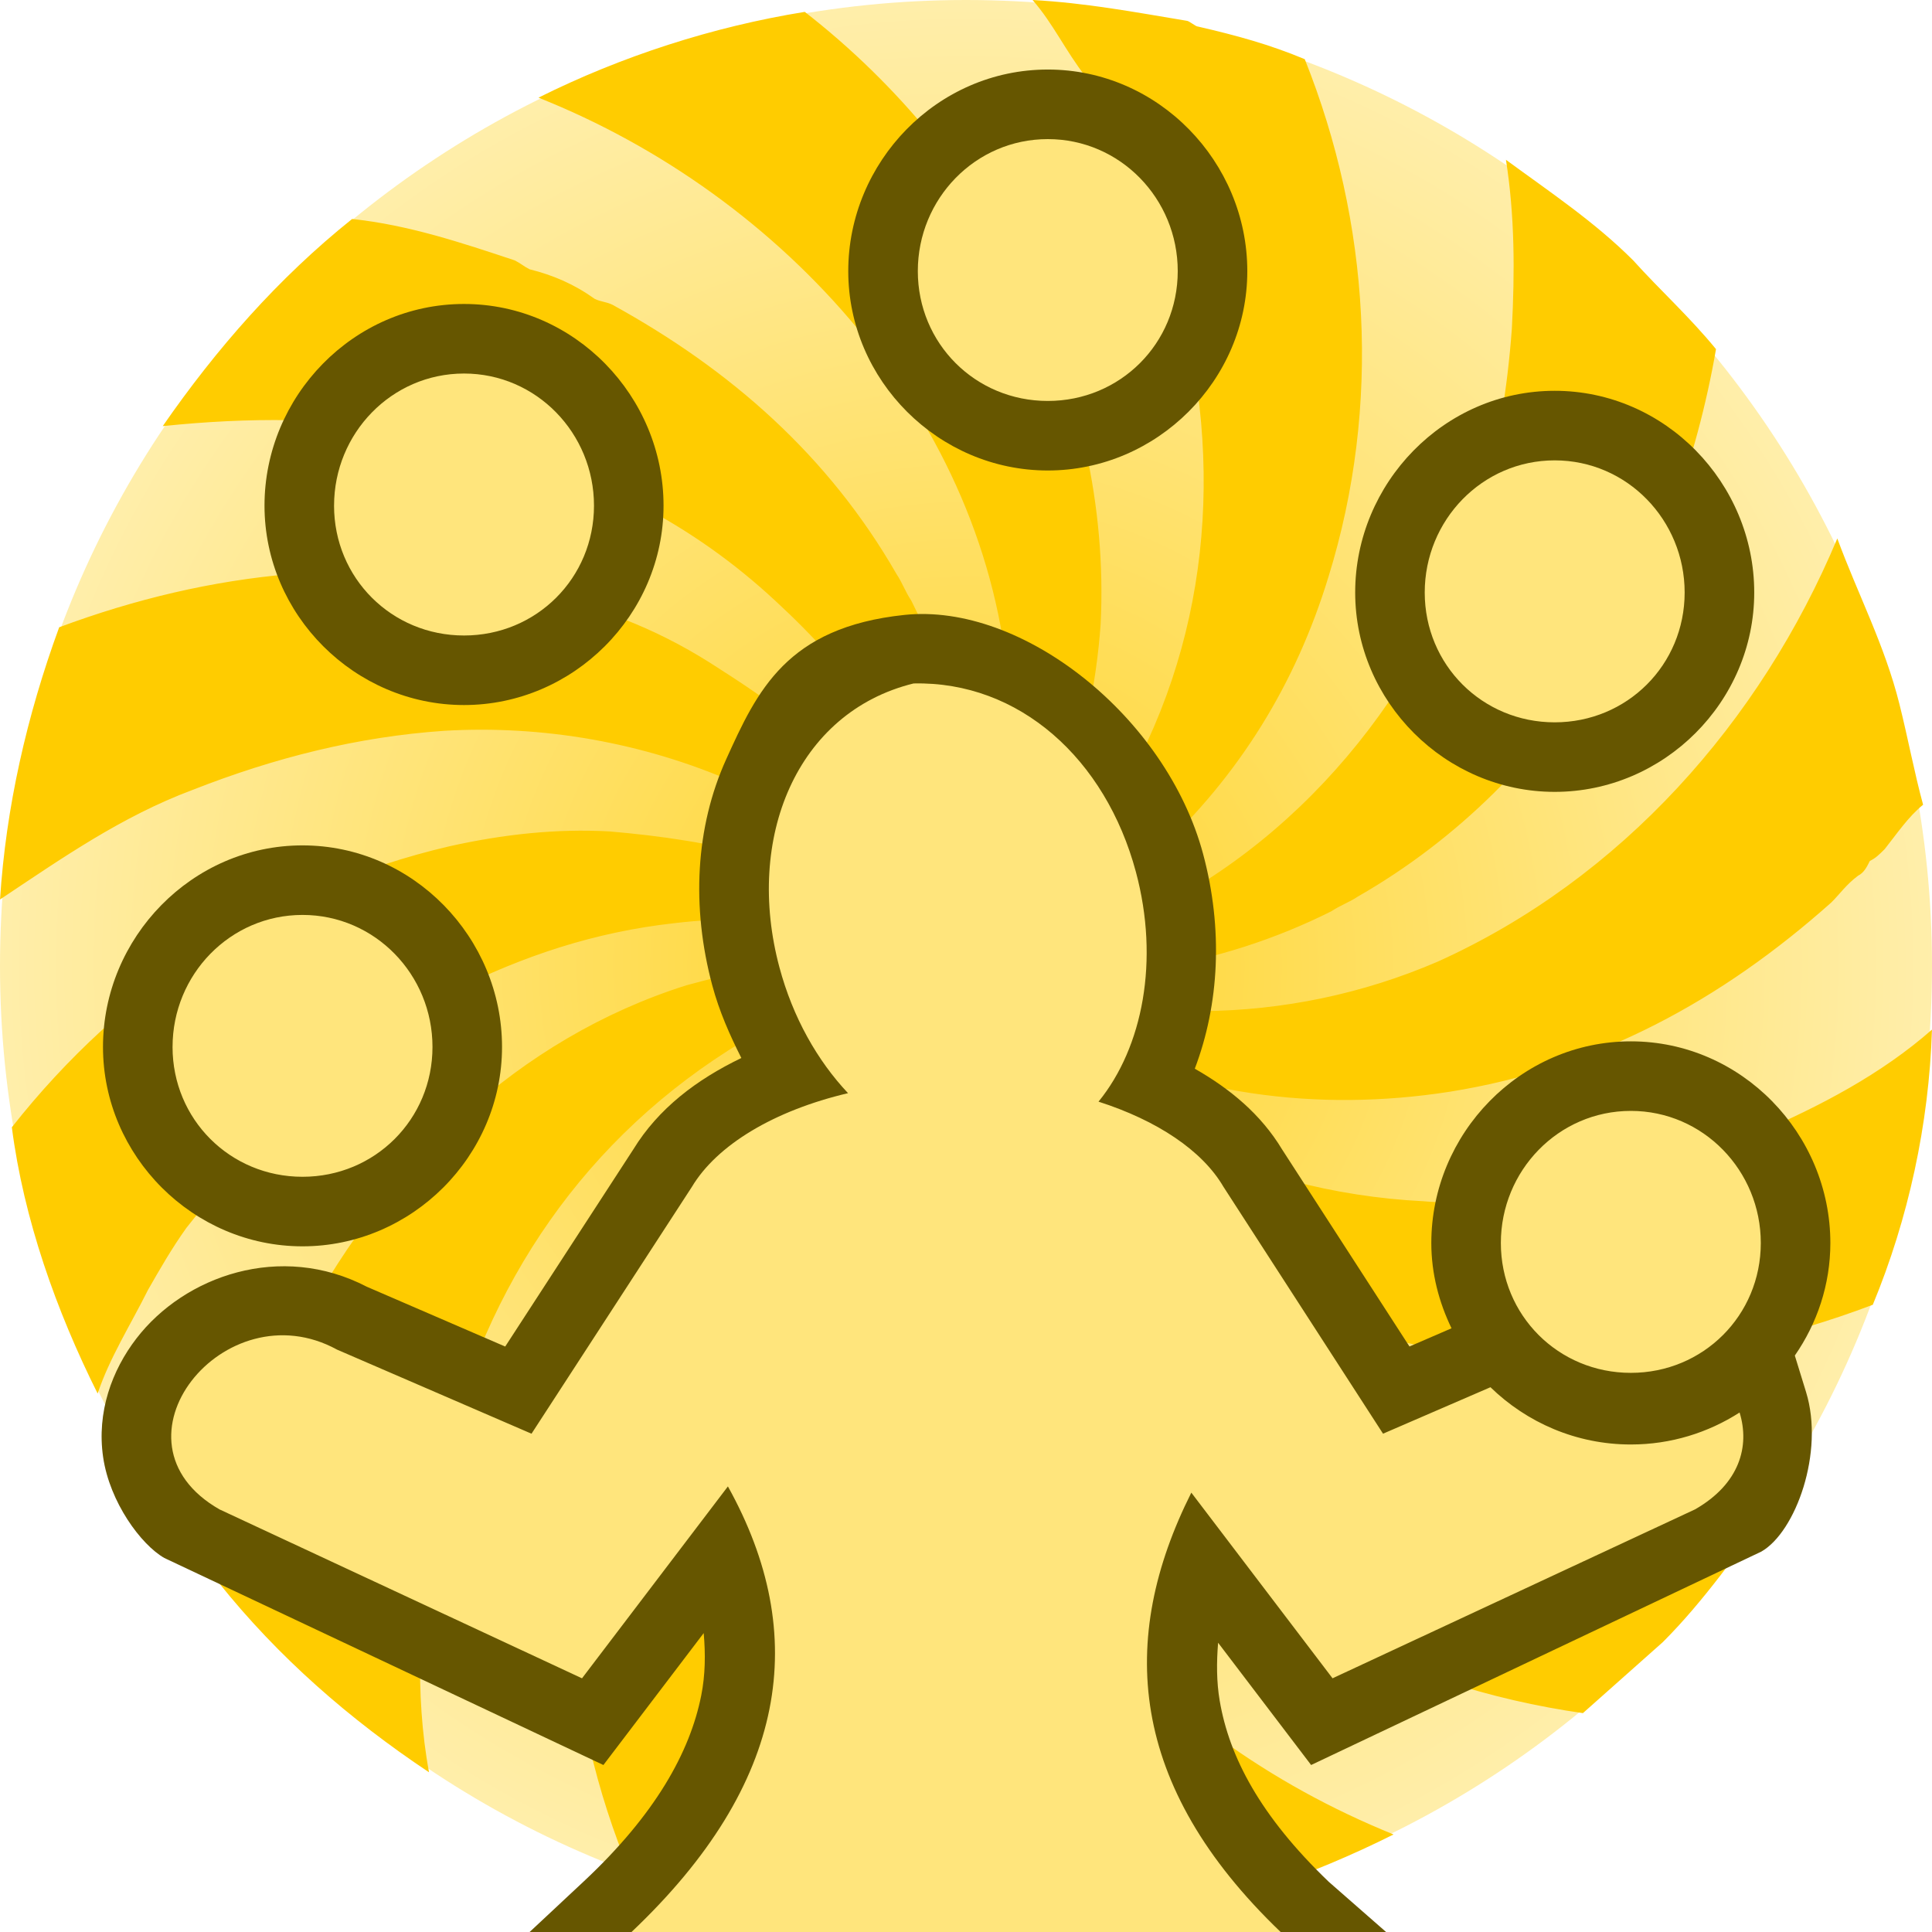
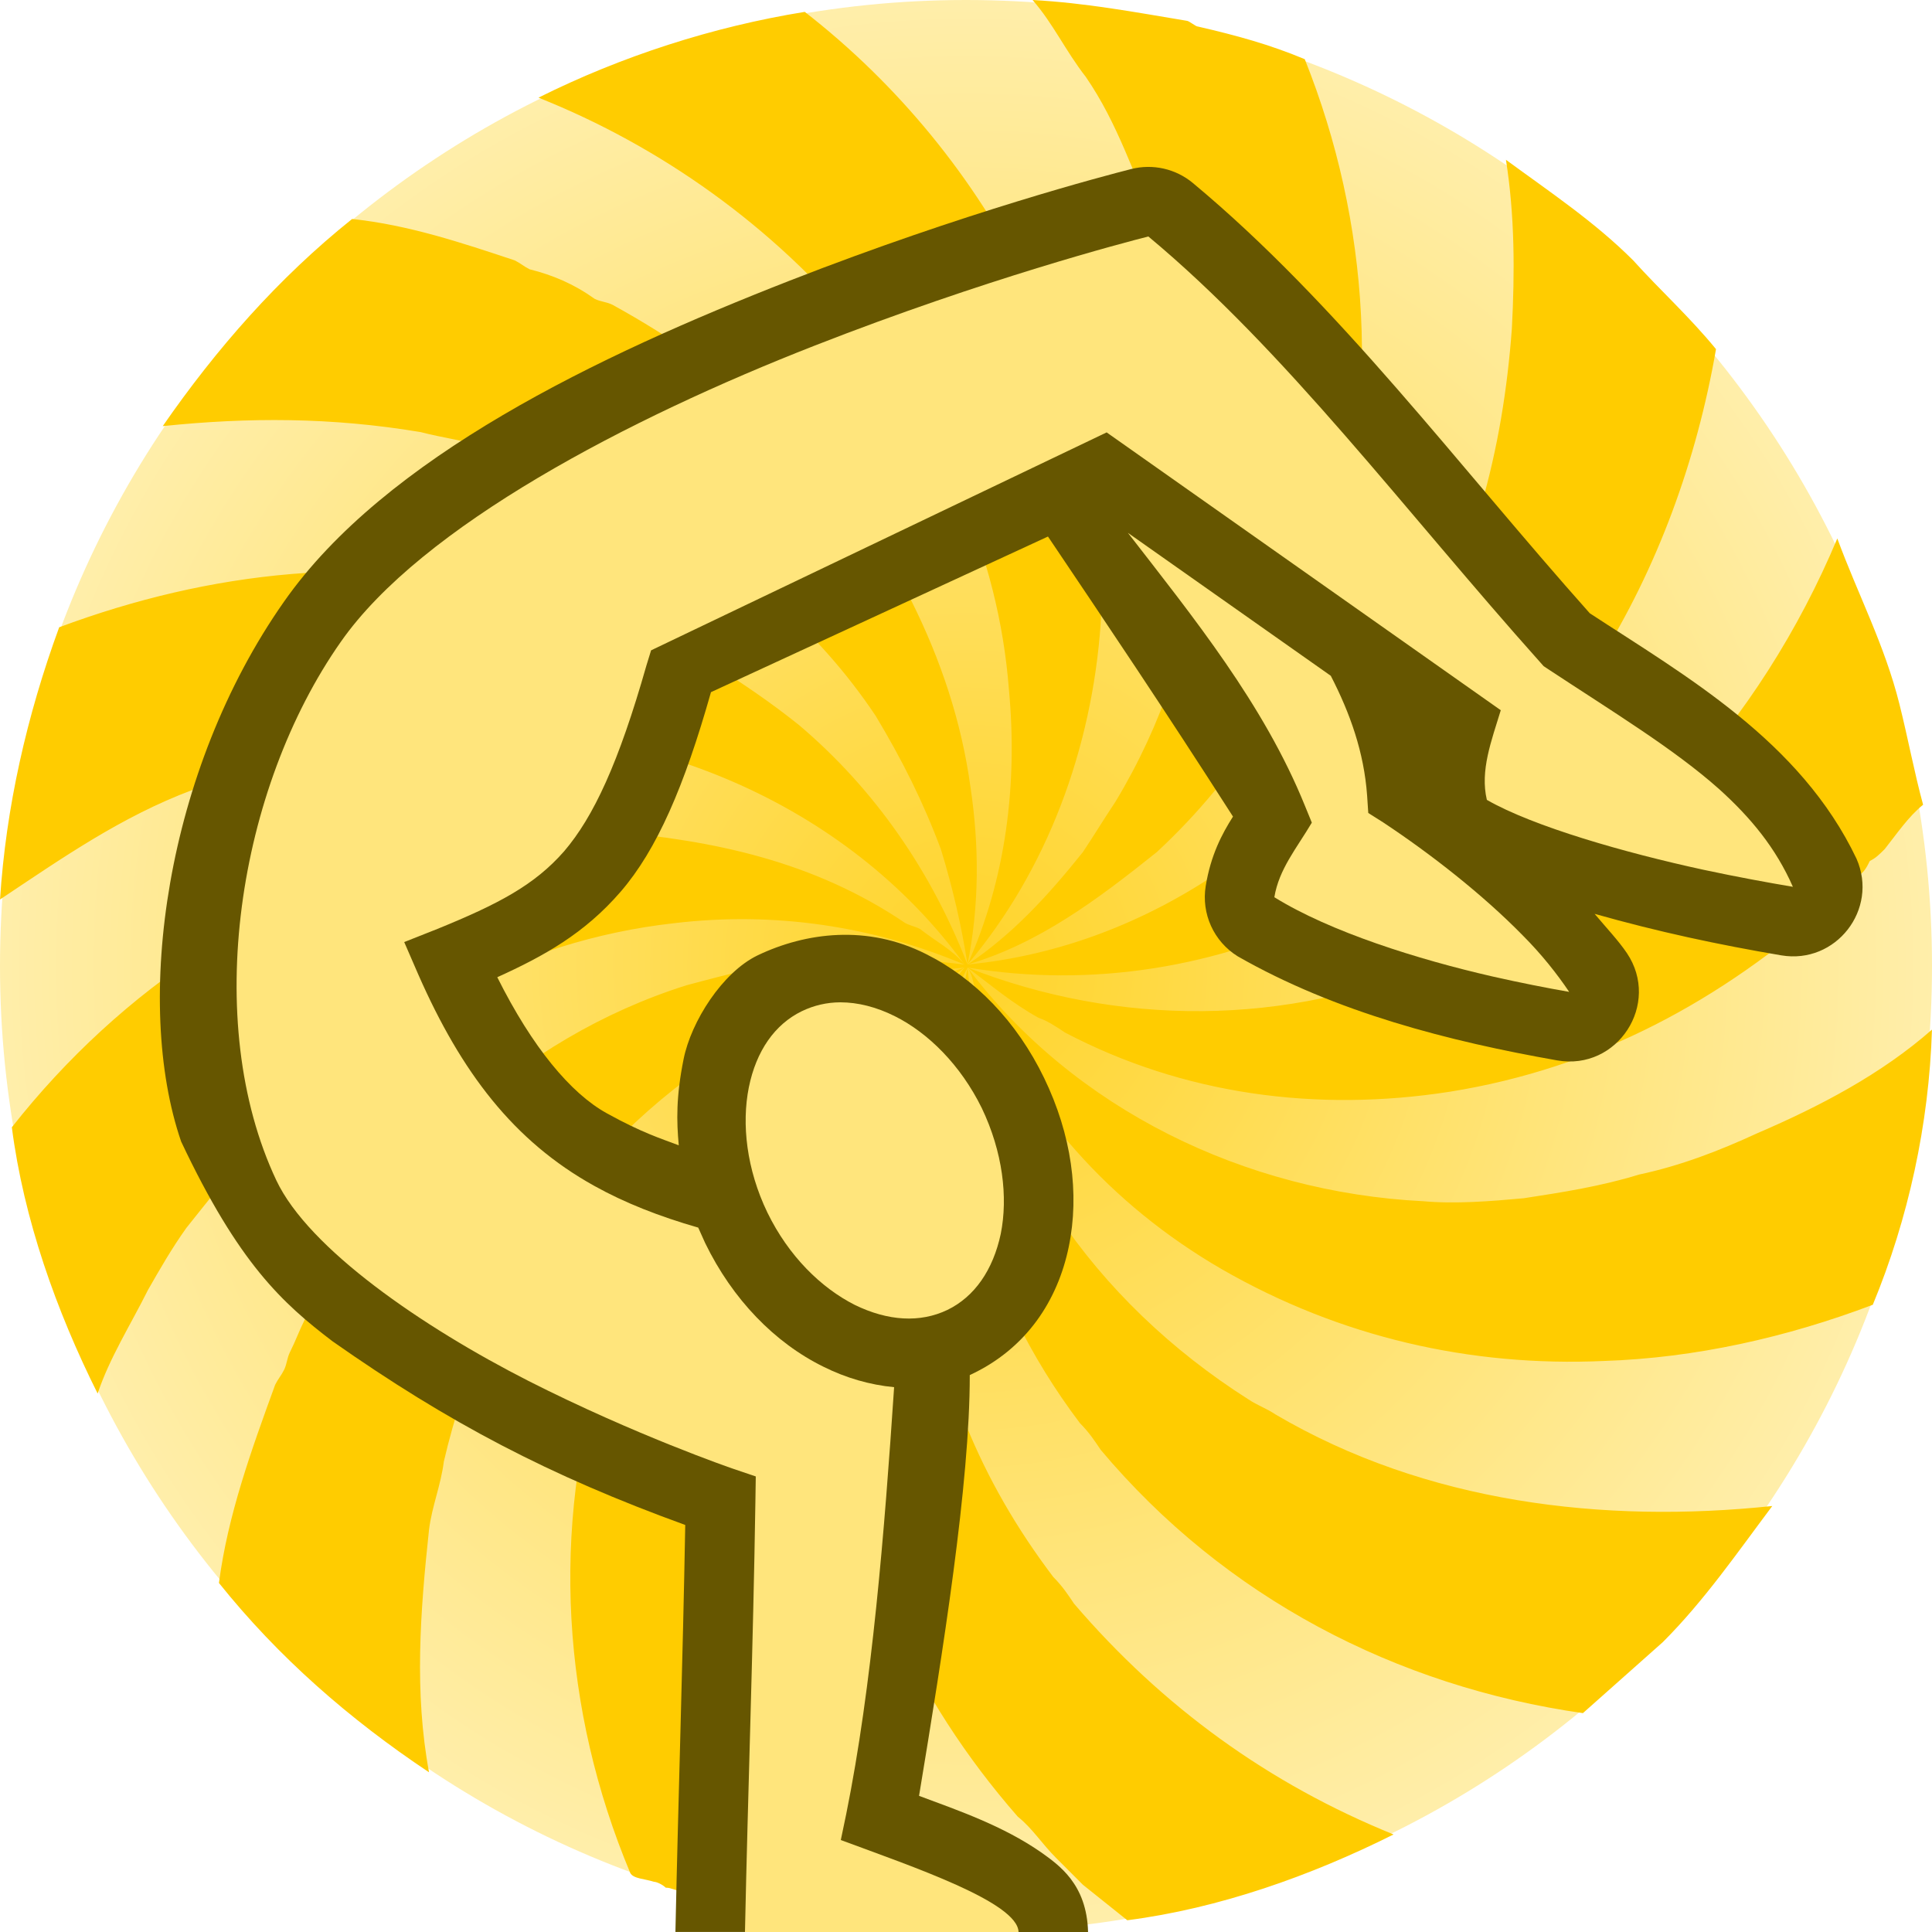
<svg xmlns="http://www.w3.org/2000/svg" height="500" viewBox="0 0 132.292 132.292" width="500">
  <radialGradient id="a" cx="66.146" cy="66.146" gradientTransform="matrix(0 1.000024 -1 -.00000011 132.2917 -.001526)" gradientUnits="userSpaceOnUse" r="66.146">
    <stop offset="0" stop-color="#ffd42a" />
    <stop offset="1" stop-color="#fea" />
  </radialGradient>
  <g>
    <circle cx="66.146" cy="66.146" fill="url(#a)" r="66.146" />
    <path d="m87.317 96.839c-.607-.406-1.217-.608-1.823-1.012-10.536-6.687-18.033-17.222-19.248-29.579.404.606.404 1.214.608 1.822 3.444 7.901 9.116 14.384 16.814 18.842 8.103 4.659 17.017 6.686 26.135 6.28 6.28-.203 12.559-1.621 18.435-3.849 2.431-5.875 3.849-12.358 4.052-18.841-3.444 3.038-7.699 5.266-11.953 7.091-2.633 1.216-5.266 2.229-8.104 2.834-2.632.811-5.266 1.218-7.9 1.622-2.228.203-4.66.404-6.889.203-12.155-.607-23.907-6.281-31.199-16.004 1.621 1.214 3.039 2.43 4.863 3.443.607.203 1.214.608 1.823 1.014 8.103 4.254 17.221 5.47 26.337 4.051 10.13-1.62 18.639-6.279 26.136-12.966.606-.606 1.012-1.216 1.822-1.824.406-.202.607-.605.81-1.013.406-.202.609-.406 1.015-.809.809-1.014 1.619-2.228 2.632-3.039-.607-2.228-1.013-4.458-1.62-6.889-1.012-4.051-2.837-7.495-4.255-11.345-5.268 12.561-14.789 23.3-27.351 28.972-10.332 4.456-21.879 4.456-32.211.406 8.51 1.417 17.22 0 24.918-3.85.607-.406 1.217-.608 1.823-1.013 13.777-7.901 21.881-22.286 24.515-37.479-1.824-2.229-3.849-4.053-5.672-6.079-2.634-2.634-5.673-4.659-8.712-6.887.607 3.85.607 7.697.406 11.547-.608 8.307-2.635 16.208-7.091 23.501-6.686 10.941-17.625 18.842-30.186 20.056 4.863-1.417 8.914-4.456 12.965-7.699 5.672-5.268 9.522-11.547 11.752-18.842 3.647-11.75 2.837-24.31-1.622-35.452-2.43-1.013-4.659-1.621-7.292-2.229-.203 0-.609-.404-.812-.404-3.644-.607-6.886-1.217-10.534-1.419 1.417 1.622 2.229 3.445 3.648 5.269 2.228 3.241 3.242 6.685 4.861 10.128.609 1.622.811 3.04 1.418 4.66 3.242 11.752 2.229 24.11-4.254 34.845-.811 1.217-1.418 2.229-2.228 3.445-2.431 3.039-4.862 5.673-7.901 7.699 5.47-6.483 8.51-14.789 9.117-23.298.811-16.207-7.496-32.01-20.26-41.935-6.279 1.012-12.561 3.038-18.234 5.874 16.816 6.687 30.794 22.082 32.213 40.519.608 6.483-.203 12.967-2.835 18.841.81-4.052.81-8.103.203-12.156-.608-4.456-2.027-8.71-4.052-12.762-.407-.608-.608-1.216-1.013-1.824-4.659-8.104-11.345-13.979-19.449-18.436-.407-.203-.811-.203-1.216-.404-1.418-1.013-2.838-1.621-4.456-2.025-.407-.203-.609-.406-1.014-.608-3.647-1.214-7.294-2.432-11.142-2.837-5.065 4.052-9.319 8.915-12.966 14.183 5.876-.609 11.548-.609 17.625.404 1.621.406 3.038.607 4.659 1.014 7.497 2.024 13.98 5.265 19.651 10.534 2.635 2.431 4.863 4.862 6.89 7.901 1.823 3.038 3.242 5.874 4.456 9.117.81 2.633 1.418 5.266 1.824 7.9-2.431-6.28-6.28-11.952-11.547-16.409-2.028-1.622-3.85-2.837-6.08-4.255-3.849-2.432-7.697-3.849-12.154-4.863-11.145-2.635-22.083-1.418-32.416 2.431-2.227 6.079-3.647 12.358-4.05 18.639 4.254-2.837 8.305-5.672 13.167-7.496 5.673-2.229 11.345-3.647 17.221-4.052 13.573-.812 27.552 4.861 35.656 16.004-.811-1.013-2.027-1.621-3.039-2.43-.404-.204-.607-.204-1.014-.407-6.279-4.255-13.167-5.672-20.258-6.279-3.647-.203-7.293.202-10.941 1.013-12.154 2.835-22.487 9.724-29.983 19.245.81 6.281 3.038 12.56 5.875 18.234.811-2.431 2.229-4.659 3.445-7.091.81-1.417 1.62-2.835 2.633-4.255 1.622-2.024 3.04-3.848 4.659-5.671 1.622-1.824 3.242-3.24 5.066-4.863 1.621-1.216 3.038-2.228 4.659-3.445 1.419-.809 2.634-1.417 3.849-2.228 4.862-2.43 9.725-4.05 15.195-4.659 6.886-.81 13.573.203 19.854 2.837-3.241-.404-6.685-.607-9.927-.404-3.04.203-6.078 1.012-9.118 1.823-11.548 3.647-20.46 12.36-26.134 22.893-.403.81-.607 1.418-1.013 2.228-.203.405-.203.811-.404 1.216-.204.406-.406.608-.608 1.014-1.621 4.456-3.242 8.913-3.85 13.574 4.053 5.064 8.915 9.318 14.385 12.964-1.012-5.469-.608-10.939 0-16.611.203-1.621.81-3.039 1.013-4.661 2.835-12.154 9.724-22.284 20.462-28.767.608-.203 1.217-.607 1.823-1.013 4.255-2.229 8.712-3.648 13.372-4.051-2.43.81-4.659 2.025-6.889 3.443-.404.203-.607.203-1.013.404-2.025 1.418-3.647 2.838-5.47 4.255-.404.406-.81 1.015-1.417 1.418-4.66 5.066-7.902 10.738-9.928 17.221-3.645 11.751-2.835 24.109 1.824 35.251.202.405 1.013.405 1.62.609.203 0 .608.203.812.403.403 0 .607.204 1.012.204.203.203.608.405.811.405 1.214.405 2.431.606 3.849.81.203 0 .607.405.811.405 3.241.405 6.482 1.216 9.723 1.216-8.509-10.942-13.169-25.122-11.141-39.101 0-.405 0-.81 0-1.216 1.823-10.33 7.088-19.651 15.396-25.727-6.889 8.305-9.927 19.044-8.914 29.781 1.013 10.535 5.47 20.259 12.561 28.363 1.013.81 1.621 1.824 2.634 2.836.608.608 1.214 1.216 1.824 1.825 1.013.81 2.027 1.62 3.038 2.43 6.28-.81 12.561-3.039 18.234-5.875-8.509-3.445-15.803-8.711-21.881-15.804-.404-.607-.809-1.215-1.418-1.823-5.064-6.685-7.9-13.775-8.912-21.88-.811-6.887 0-13.776 3.038-19.853-2.229 10.938.81 22.081 7.699 31.198.607.608 1.013 1.216 1.418 1.823 8.509 10.131 20.259 16.208 33.021 18.031 1.824-1.621 3.648-3.241 5.471-4.862 2.835-2.836 5.064-6.077 7.495-9.32-11.547 1.216-23.703-.202-34.034-6.28" fill="#fc0" fill-rule="evenodd" />
  </g>
-   <path d="m271.166 17.996c-28.624.001-51.637 23.899-51.637 52.168 0 28.27 23.369 51.6 51.637 51.6 28.267 0 51.637-23.33 51.637-51.6 0-28.269-23.01-52.169-51.637-52.168zm-151.078 60.672c-28.643.001-51.635 23.92-51.635 52.191 0 28.27 23.367 51.605 51.635 51.605 28.267 0 51.637-23.335 51.637-51.605 0-28.27-22.99-52.192-51.637-52.191zm282.27 22.471c-28.643.001-51.637 23.926-51.637 52.197 0 28.27 23.369 51.6 51.637 51.6 28.268 0 51.637-23.33 51.637-51.6 0-28.27-22.991-52.198-51.637-52.197zm-43.642 398.861-14.836-12.994c-17.746-17.008-25.762-32.356-28.223-46.867-.838-4.94-.821-9.944-.412-15l24.072 31.645 116.513-55.23c8.894-5.078 16.361-25.749 11.577-41.295l-2.908-9.441c5.767-8.322 9.197-18.354 9.197-29.129 0-28.269-22.991-52.19-51.637-52.189-28.644.001-51.635 23.919-51.635 52.189 0 7.907 1.981 15.34 5.232 22.072l-10.887 4.709-32.957-50.986c-5.425-9.008-13.37-15.652-22.6-20.904 6.355-16.745 7.357-36.168 2.148-55.586-9.52-35.501-46.749-65.057-77.285-61.854s-38.134 19.693-46.119 37.316-9.057 38.282-3.617 58.566c1.804 6.726 4.535 12.872 7.523 18.787-11.593 5.591-21.473 13.07-27.961 23.656l-33.154 51.02-35.834-15.486c-22.29-11.585-47.151-2.811-59.621 13.412-6.325 8.229-10.302 19.058-8.6 30.715 1.702 11.656 9.807 22.639 15.828 26.076l113.643 53.582 25.955-34.141c.474 5.416.431 10.78-.643 16.166-2.923 14.662-11.879 30.793-30.422 48.123l-13.983 13.068m-58.779-281.215c-28.625-.002-51.637 23.89-51.637 52.16 0 28.271 23.371 51.605 51.637 51.605 28.267 0 51.635-23.335 51.635-51.605 0-28.269-23.01-52.158-51.635-52.16z" fill="#665600" transform="scale(.2645833)" />
-   <path d="m62.847 18.564c0 4.954 3.941 8.891 8.899 8.891 4.959 0 8.899-3.936 8.899-8.891 0-4.954-3.941-9.039-8.899-9.039-4.959 0-8.899 4.084-8.899 9.039zm-39.973 16.06c0 4.954 3.941 8.891 8.9 8.891 4.959 0 8.899-3.936 8.899-8.891 0-4.954-3.941-9.047-8.899-9.047-4.959 0-8.899 4.092-8.899 9.047zm74.683 5.946c0 4.954 3.941 8.891 8.899 8.891 4.959 0 8.899-3.936 8.899-8.891s-3.941-9.047-8.899-9.047c-4.959 0-8.899 4.092-8.899 9.047zm-22.338 34.866c3.042-3.733 4.183-9.685 2.561-15.731-2.074-7.736-7.986-13.07-15.225-12.906-8.017 1.972-11.554 10.602-9.183 19.443.92 3.431 2.596 6.382 4.696 8.612-5.051 1.189-8.968 3.535-10.693 6.418l-10.98 16.9-13.316-5.758c-7.717-4.231-16.176 6.299-8.045 10.942l24.818 11.565 9.991-13.14c5.646 10.166 4.137 20.337-6.6 30.511h44.448c-10.461-10.026-11.149-20.058-6.116-30.085l9.67 12.713 24.818-11.565c3.057-1.745 3.766-4.323 3.054-6.635-2.15 1.381-4.706 2.19-7.446 2.19-3.737 0-7.124-1.501-9.613-3.921l-7.356 3.182-10.931-16.912c-1.444-2.472-4.529-4.535-8.551-5.824zm-63.404-3.748c0 4.955 3.941 8.891 8.899 8.891 4.959 0 8.9-3.936 8.9-8.891 0-4.954-3.941-9.038-8.899-9.039-4.959-0-8.899 4.084-8.899 9.038zm90.955 13.426c0 4.955 3.941 8.891 8.899 8.891 4.959 0 8.9-3.936 8.9-8.891 0-4.954-3.941-9.047-8.899-9.046-4.959 0-8.9 4.092-8.9 9.046z" fill="#ffe57c" />
+   <path d="m74.504 132.292c-.085-3.286-2-4.586-3.221-5.46-2.618-1.813-5.622-2.845-8.352-3.863 1.635-9.88 3.481-21.407 3.473-28.811 3.911-1.812 6.028-5.145 6.78-8.79s.185-7.685-1.692-11.56c-1.877-3.875-4.728-6.803-8.086-8.482-3.999-2.024-8.226-1.49-11.537.095-2.409 1.168-4.54 4.519-5.059 7.095s-.486 4.238-.332 5.908c-1.179-.45-2.504-.848-4.949-2.205-2.445-1.357-5.074-4.489-7.478-9.305 3.19-1.445 5.975-2.991 8.452-5.861 2.477-2.87 4.357-7.21 6.18-13.658l23.076-10.656c3.979 5.913 7.903 11.73 12.669 19.175-.755 1.189-1.519 2.629-1.867 4.75-.312 1.901.551 3.802 2.188 4.818 6.728 3.848 14.512 5.829 21.875 7.127 4.136.725 7.119-3.868 4.773-7.352-.566-.839-1.444-1.774-2.207-2.682 4.37 1.236 8.471 2.11 12.781 2.842 3.738.632 6.68-3.143 5.154-6.613-3.842-8.072-11.692-12.507-18.266-16.811-9.08-10.186-17.192-21.15-27.18-29.463-1.172-.975-2.741-1.33-4.219-.955-1.722.438-11.402 2.958-23.395 7.646-13.121 5.129-27.703 12.088-34.625 21.988-8.118 11.562-10.309 27.451-7.035 36.962 3.945 8.348 6.932 11.059 10.371 13.678 7.949 5.578 14.832 9.192 24.145 12.572-.168 9.456-.471 18.46-.672 27.868z" fill="#665600" />
+   <path d="m78.634 16.192c-1.614.41-11.113 2.884-22.834 7.467-12.753 4.985-26.935 12.377-32.462 20.288-7.059 10.054-9.549 26.009-4.413 36.883 2.217 4.683 9.993 10.028 17.269 13.732 7.303 3.704 13.917 5.98 13.917 5.98l1.64.556-.026 1.746c-.159 10.16-.503 19.526-.714 29.448h18.733c-.053-2.037-7.25-4.471-12.171-6.297l.37-1.773c1.773-8.758 2.619-19.341 3.281-29.236-1.667-.159-3.307-.635-4.842-1.402-3.334-1.64-6.218-4.604-8.096-8.467-.159-.344-.318-.714-.476-1.058-2.672-.767-5.027-1.693-7.117-2.857-5.53-3.069-9.102-7.779-12.039-14.446l-.976-2.249 2.273-.9c4.154-1.693 6.641-2.99 8.678-5.318 2.011-2.355 3.731-6.032 5.636-12.726l.318-1.032 31.194-14.923 26.987 19.024c-.635 2.09-1.429 4.128-.953 6.138 3.175 1.826 9.472 3.625 14.843 4.789 2.355.503 4.392.873 6.112 1.164-1.164-2.646-2.857-4.71-5.054-6.694-3.096-2.752-7.197-5.239-11.774-8.255l-.238-.159-.212-.238c-9.34-10.451-17.436-21.344-26.855-29.184zm-1.402 20.294c4.471 5.768 9.313 11.748 12.118 18.68l.476 1.164c-1.032 1.746-2.249 3.175-2.566 5.106 3.836 2.381 9.843 4.26 14.923 5.424 1.984.45 3.757.794 5.265 1.058-.82-1.217-1.879-2.566-3.201-3.889-2.725-2.778-6.271-5.556-9.551-7.726l-1.005-.635-.079-1.191c-.212-2.963-1.164-5.636-2.487-8.202zm-19.685 32.147c-.926 0-1.826.212-2.646.609-1.852.9-3.122 2.725-3.625 5.212-.503 2.514-.159 5.609 1.27 8.572 1.455 2.99 3.678 5.159 5.98 6.324 2.275 1.111 4.471 1.244 6.35.344 1.852-.9 3.122-2.725 3.651-5.212.503-2.514.132-5.609-1.296-8.599-1.455-2.963-3.678-5.159-5.953-6.297-1.27-.635-2.54-.953-3.731-.953z" fill="#ffe57c" />
</svg>
